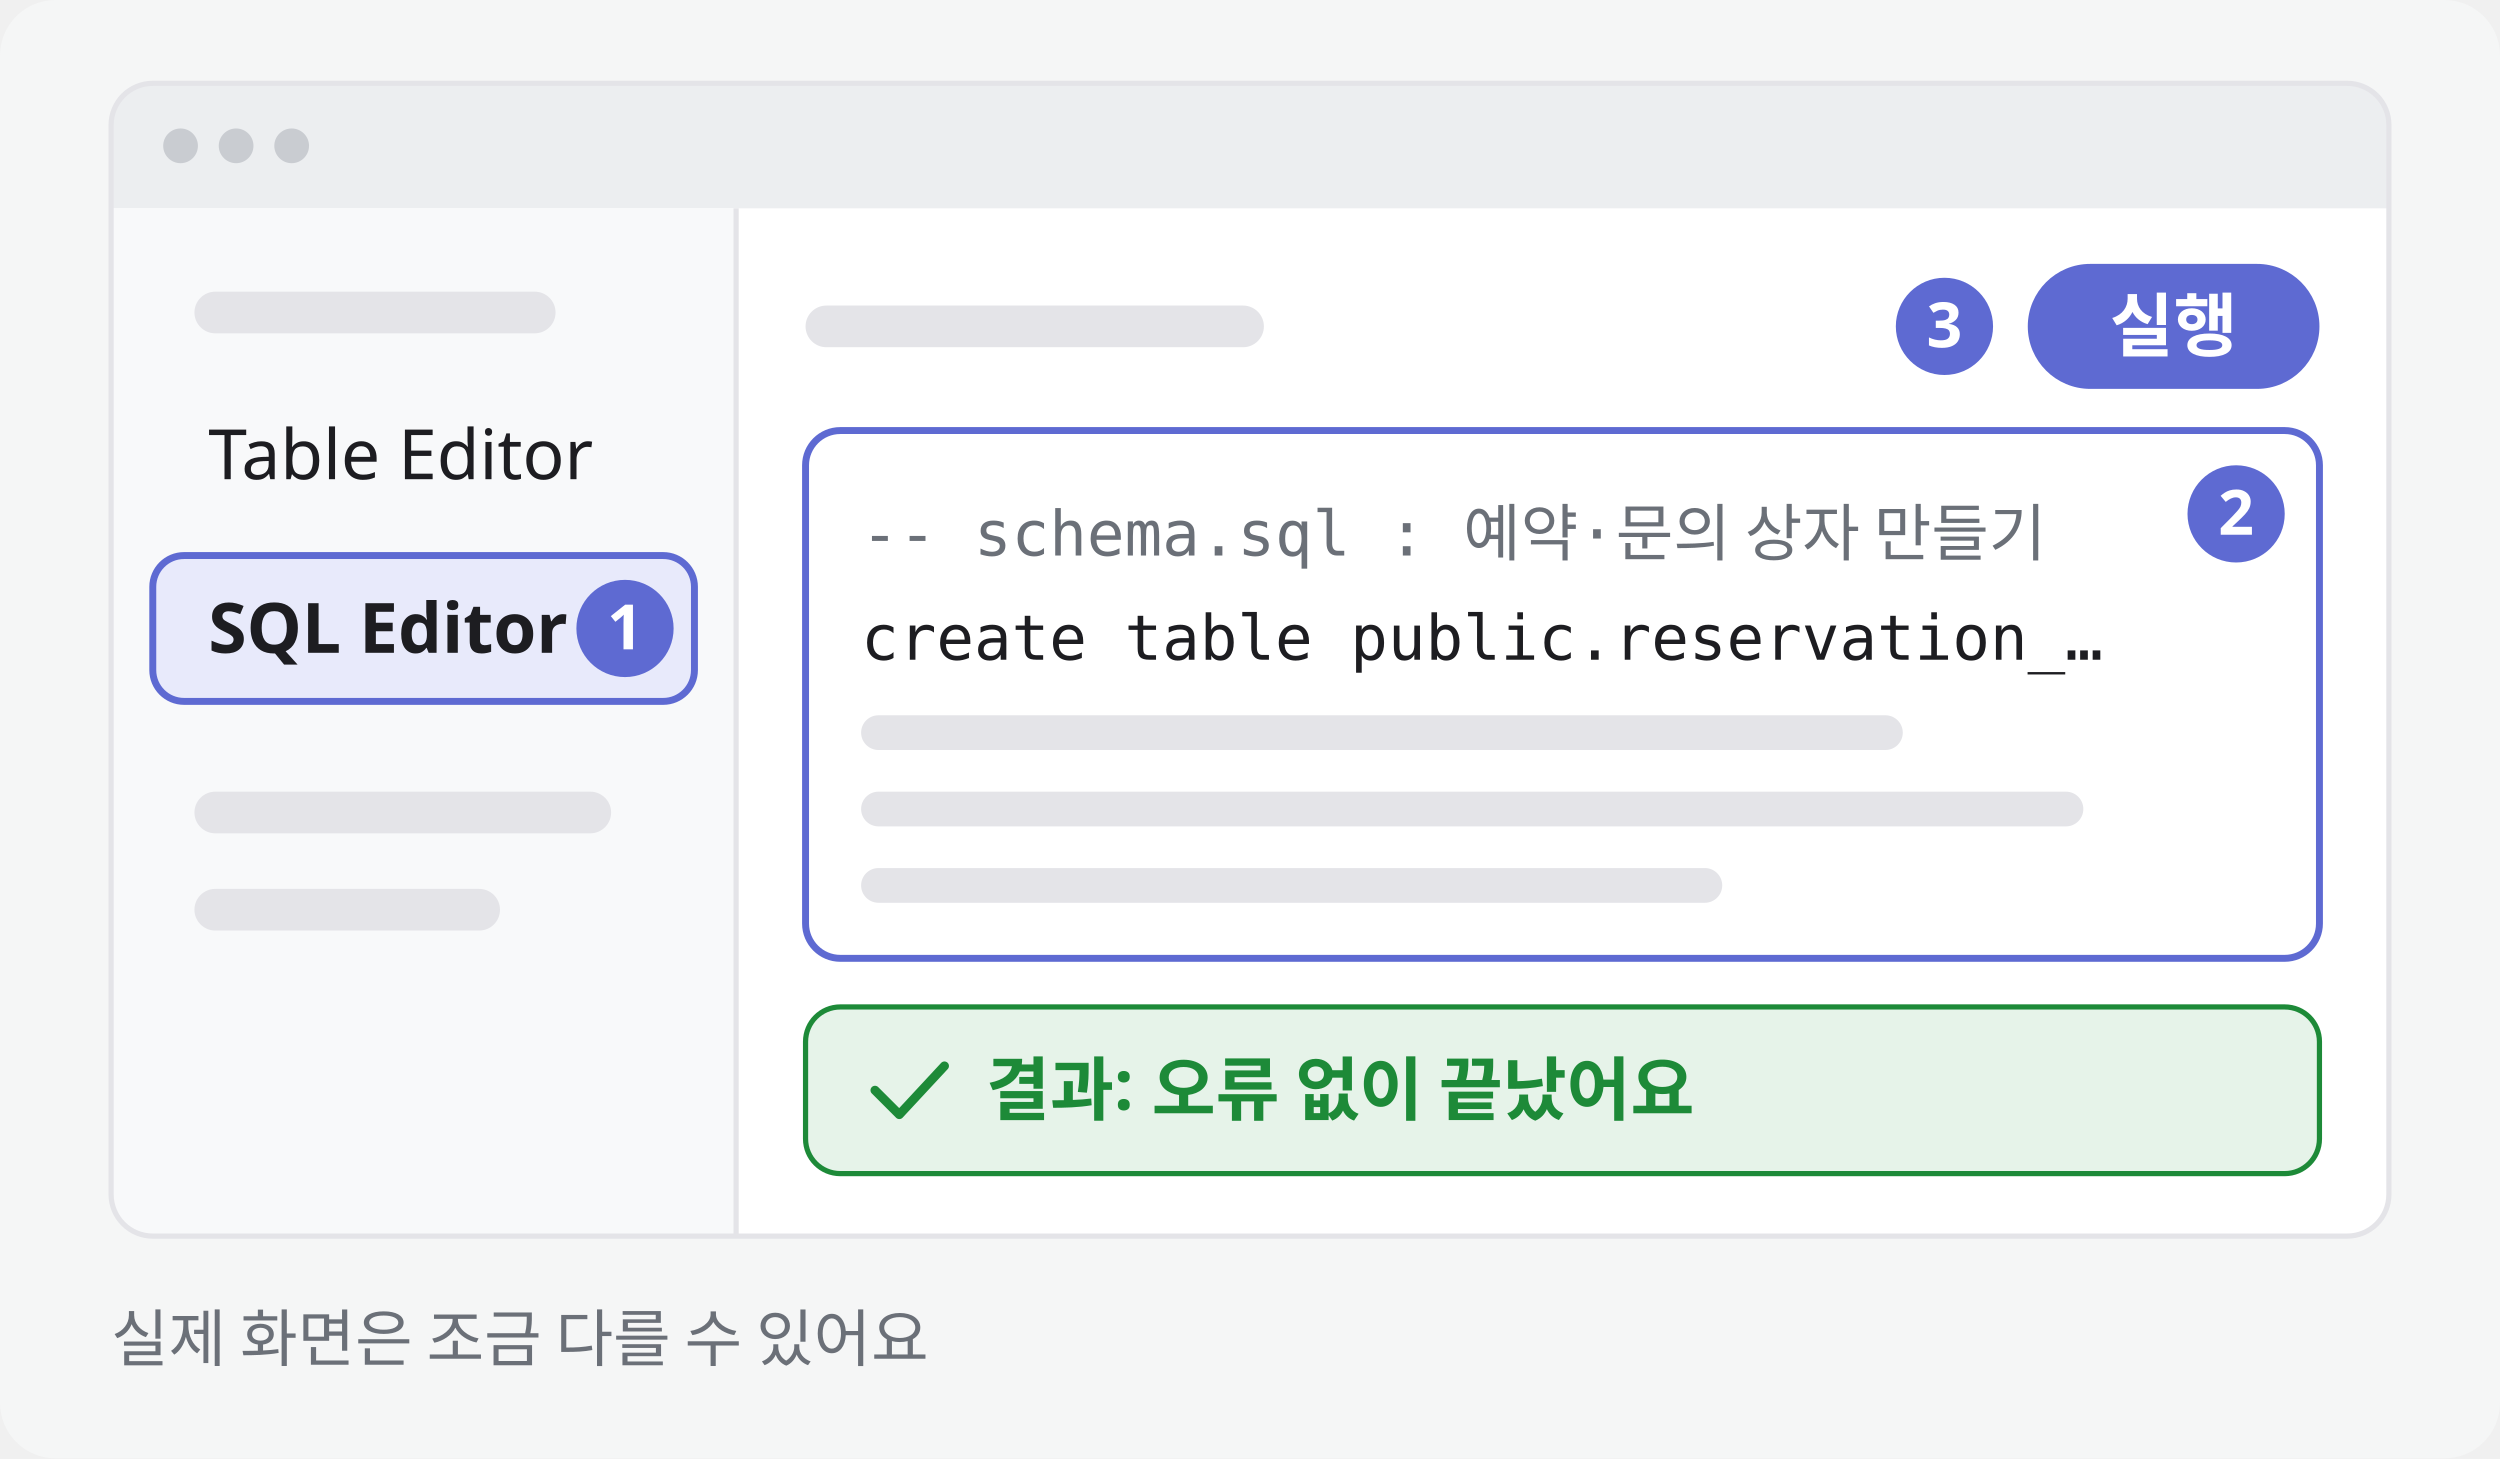
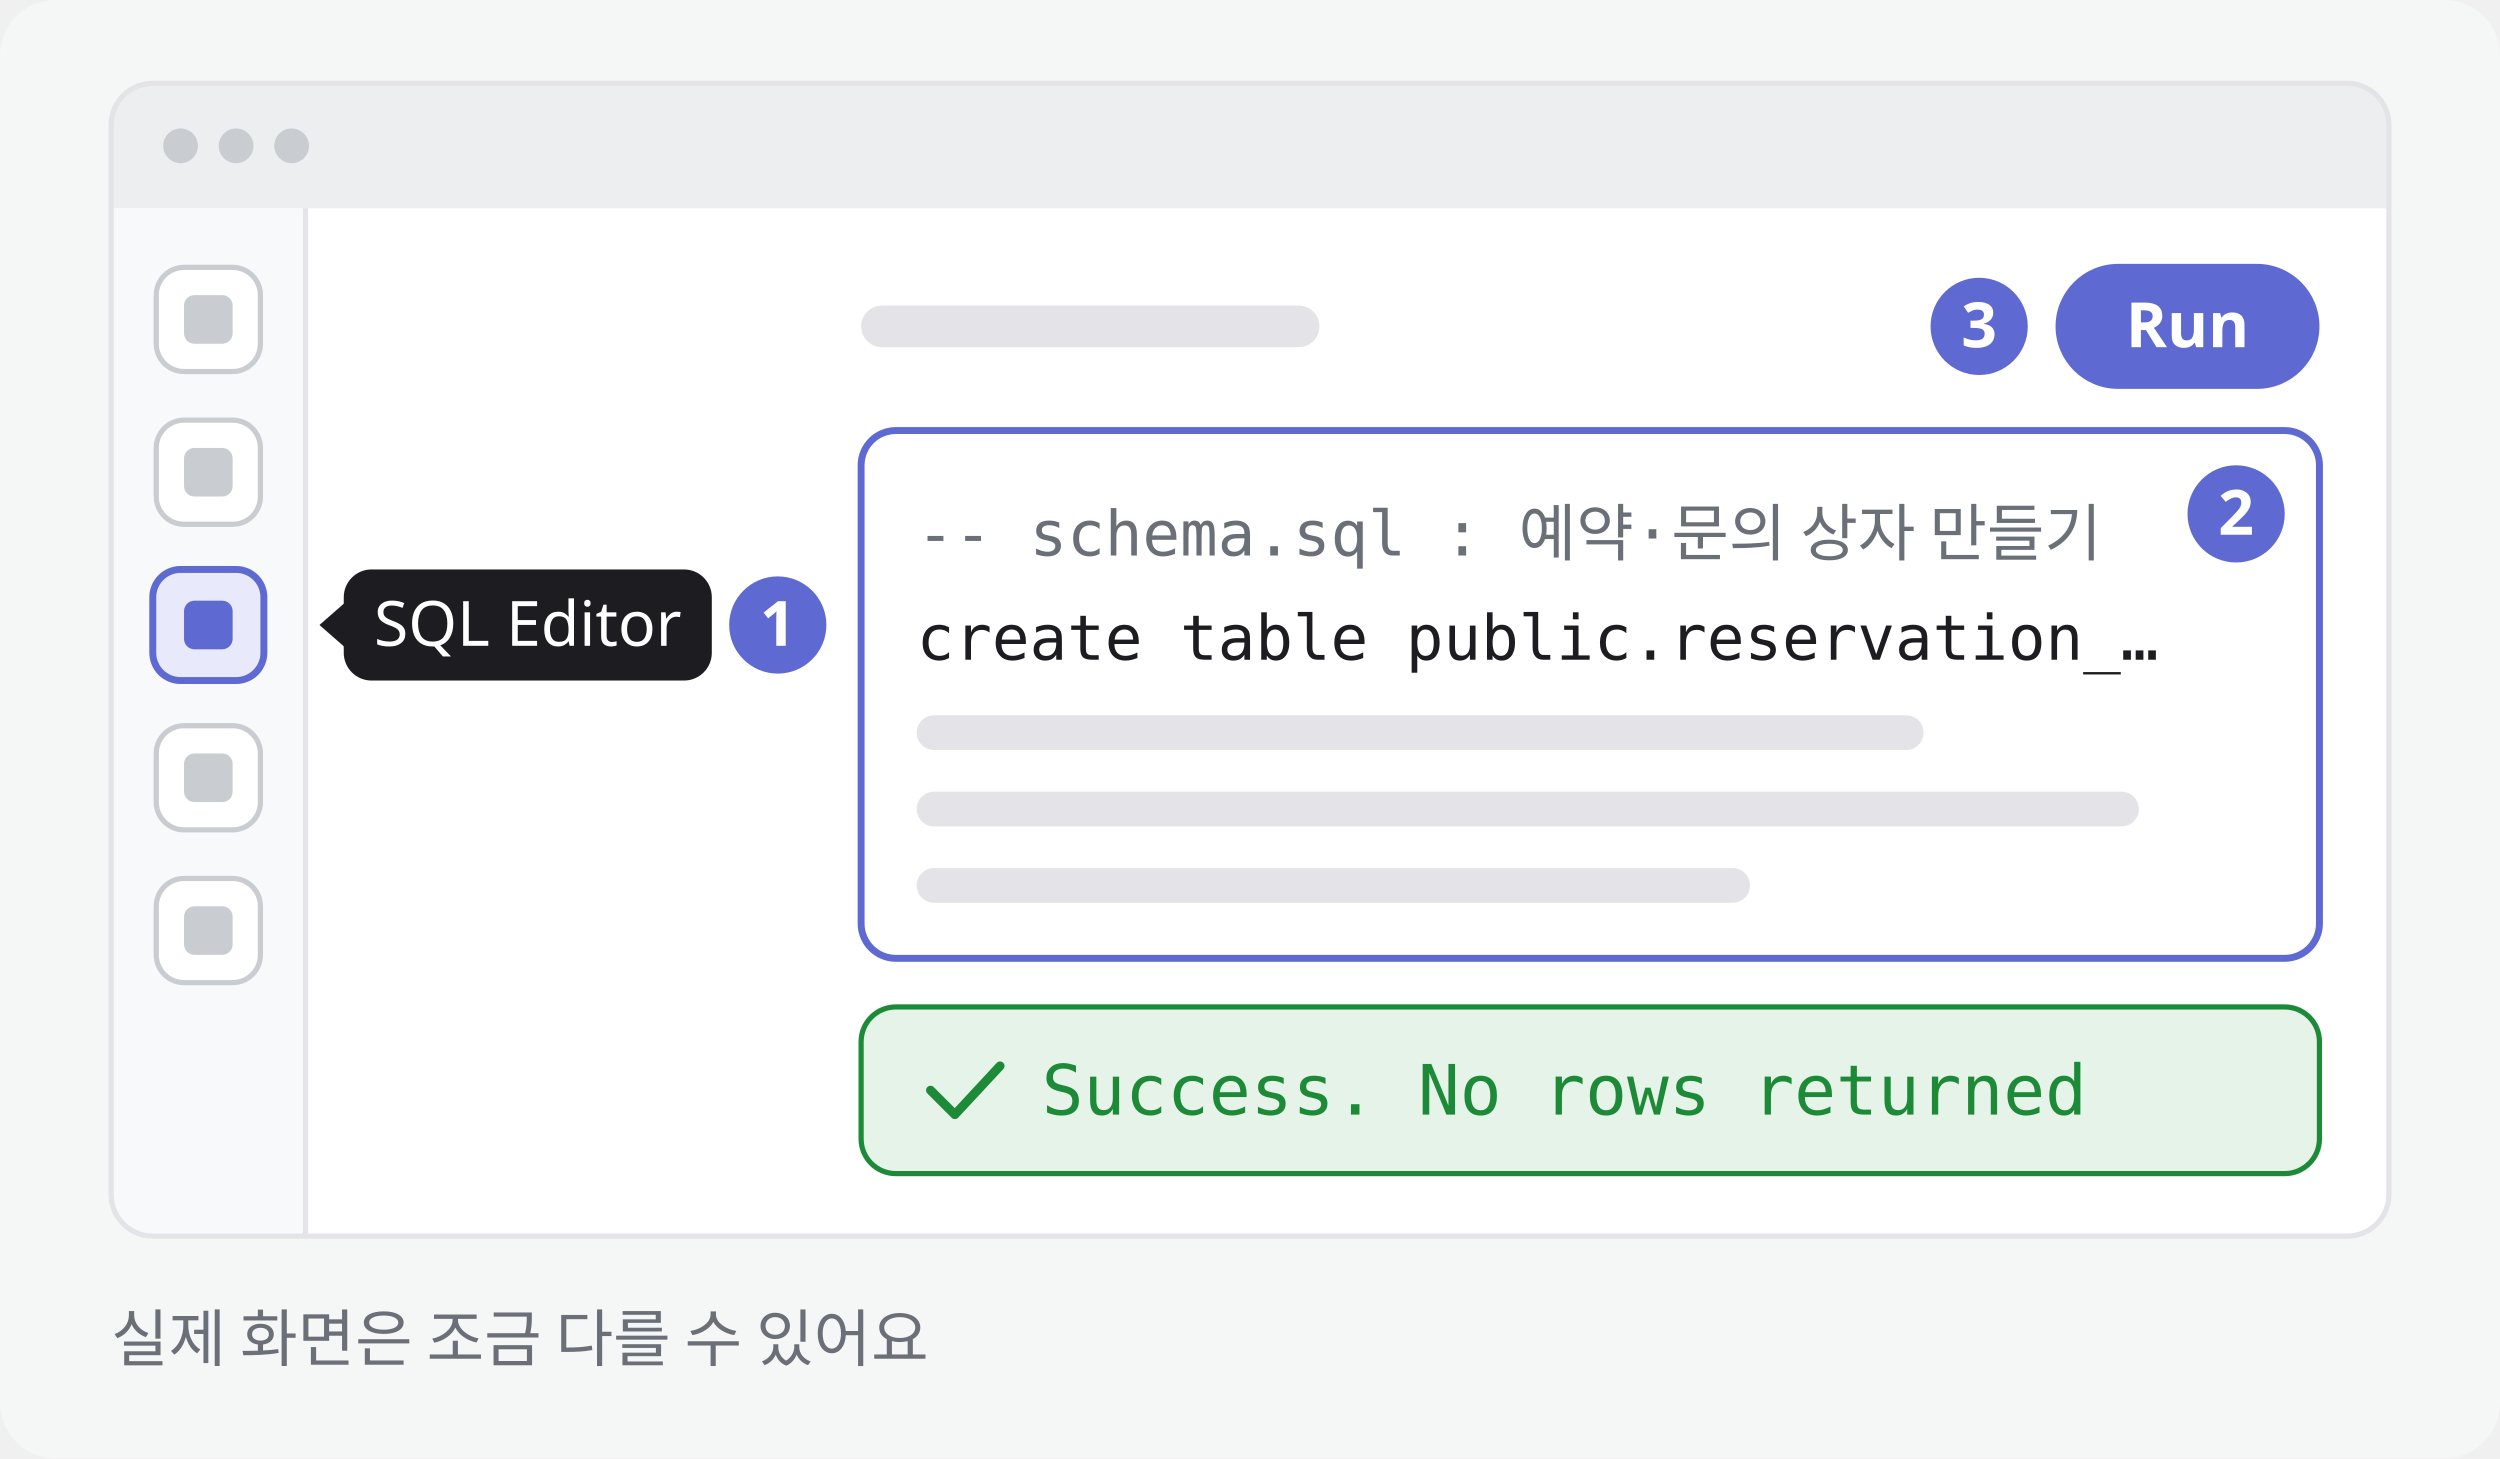
- <svg xmlns="http://www.w3.org/2000/svg" viewBox="0 0 720 420" width="720" height="420" role="img" aria-label="Supabase 프로젝트 화면 왼쪽 메뉴에서 SQL Editor를 열고, 가운데 칸에 SQL을 붙여 넣은 뒤 실행 버튼을 누르는 순서를 번호로 보여 주는 화면 스케치">
+ <svg xmlns="http://www.w3.org/2000/svg" viewBox="0 0 720 420" width="720" height="420" role="img" aria-label="Supabase 프로젝트 화면 왼쪽 그림 단추 메뉴에서 SQL Editor를 열고, 가운데 칸에 SQL을 붙여 넣은 뒤 Run을 눌러 Success. No rows returned가 나오는 순서를 번호로 보여 주는 화면 스케치">
  <style>
    text{font-family:'Apple SD Gothic Neo',Pretendard,'Noto Sans KR',sans-serif;fill:#1d1d21}
-     .l{font-size:20px;font-weight:600}
    .s{font-size:18px;fill:#6b7078}
    .m{font-family:'SF Mono',Menlo,monospace;font-size:18px}
    .n{font-size:18px;font-weight:700;fill:#ffffff}
    .bar{fill:#e4e4e8}
+     .ic{fill:#ffffff;stroke:#c9ccd1;stroke-width:1.5}
+     .ig{fill:#c9ccd1}
  </style>
  <rect width="720" height="420" rx="16" fill="#f5f6f6" />
  <rect x="32" y="24" width="656" height="332" rx="12" fill="#ffffff" />
  <path d="M32 60 V36 Q32 24 44 24 H676 Q688 24 688 36 V60 Z" fill="#eceef0" />
  <circle cx="52" cy="42" r="5" fill="#c9ccd1" />
  <circle cx="68" cy="42" r="5" fill="#c9ccd1" />
  <circle cx="84" cy="42" r="5" fill="#c9ccd1" />
-   <path d="M32 60 H212 V356 H44 Q32 356 32 344 Z" fill="#f8f9fa" />
-   <path d="M212 60 V356" stroke="#e4e4e8" stroke-width="1.5" />
+   <path d="M32 60 H88 V356 H44 Q32 356 32 344 Z" fill="#f8f9fa" />
+   <path d="M88 60 V356" stroke="#e4e4e8" stroke-width="1.5" />
  <rect x="32" y="24" width="656" height="332" rx="12" fill="none" stroke="#e4e4e8" stroke-width="1.5" />
-   <rect class="bar" x="56" y="84" width="104" height="12" rx="6" />
-   <text x="60" y="138" style="font-size:20px">Table Editor</text>
-   <rect x="44" y="160" width="156" height="42" rx="9" fill="#e8eafb" stroke="#5e6ad2" stroke-width="2" />
-   <text class="l" x="60" y="188">SQL Editor</text>
-   <circle cx="180" cy="181" r="14" fill="#5e6ad2" />
-   <text class="n" x="180" y="187" text-anchor="middle">1</text>
-   <rect class="bar" x="56" y="228" width="120" height="12" rx="6" />
-   <rect class="bar" x="56" y="256" width="88" height="12" rx="6" />
-   <rect class="bar" x="232" y="88" width="132" height="12" rx="6" />
-   <circle cx="560" cy="94" r="14" fill="#5e6ad2" />
-   <text class="n" x="560" y="100" text-anchor="middle">3</text>
-   <rect x="584" y="76" width="84" height="36" rx="18" fill="#5e6ad2" />
-   <text x="626" y="101" text-anchor="middle" style="font-size:20px;font-weight:600;fill:#ffffff">실행</text>
-   <rect x="232" y="124" width="436" height="152" rx="10" fill="#ffffff" stroke="#5e6ad2" stroke-width="2" />
+   <rect class="ic" x="45" y="77" width="30" height="30" rx="8" />
+   <rect class="ig" x="53" y="85" width="14" height="14" rx="3" />
+   <rect class="ic" x="45" y="121" width="30" height="30" rx="8" />
+   <rect class="ig" x="53" y="129" width="14" height="14" rx="3" />
+   <rect x="44" y="164" width="32" height="32" rx="8" fill="#e8eafb" stroke="#5e6ad2" stroke-width="2" />
+   <rect x="53" y="173" width="14" height="14" rx="3" fill="#5e6ad2" />
+   <rect class="ic" x="45" y="209" width="30" height="30" rx="8" />
+   <rect class="ig" x="53" y="217" width="14" height="14" rx="3" />
+   <rect class="ic" x="45" y="253" width="30" height="30" rx="8" />
+   <rect class="ig" x="53" y="261" width="14" height="14" rx="3" />
+   <path d="M92 180 L100 173 V187 Z" fill="#1d1d21" />
+   <rect x="99" y="164" width="106" height="32" rx="8" fill="#1d1d21" />
+   <text x="152" y="186" text-anchor="middle" style="font-size:18px;fill:#ffffff">SQL Editor</text>
+   <circle cx="224" cy="180" r="14" fill="#5e6ad2" />
+   <text class="n" x="224" y="186" text-anchor="middle">1</text>
+   <rect class="bar" x="248" y="88" width="132" height="12" rx="6" />
+   <circle cx="570" cy="94" r="14" fill="#5e6ad2" />
+   <text class="n" x="570" y="100" text-anchor="middle">3</text>
+   <rect x="592" y="76" width="76" height="36" rx="18" fill="#5e6ad2" />
+   <text x="630" y="100" text-anchor="middle" style="font-size:18px;font-weight:600;fill:#ffffff">Run</text>
+   <rect x="248" y="124" width="420" height="152" rx="10" fill="#ffffff" stroke="#5e6ad2" stroke-width="2" />
  <circle cx="644" cy="148" r="14" fill="#5e6ad2" />
  <text class="n" x="644" y="154" text-anchor="middle">2</text>
-   <text class="m" x="248" y="160" style="fill:#6b7078">-- schema.sql : 예약·문의 상자 만들기</text>
-   <text class="m" x="248" y="190">create table public.reservation_…</text>
-   <rect class="bar" x="248" y="206" width="300" height="10" rx="5" />
-   <rect class="bar" x="248" y="228" width="352" height="10" rx="5" />
-   <rect class="bar" x="248" y="250" width="248" height="10" rx="5" />
-   <rect x="232" y="290" width="436" height="48" rx="10" fill="#e6f3e9" stroke="#1d8a38" stroke-width="1.5" />
-   <path d="M252 314 L259 321 L272 307" fill="none" stroke="#1d8a38" stroke-width="2.6" stroke-linecap="round" stroke-linejoin="round" />
-   <text x="284" y="321" style="font-size:20px;font-weight:600;fill:#1d8a38">결과: 오류 없이 끝났어요</text>
+   <text class="m" x="264" y="160" style="fill:#6b7078">-- schema.sql : 예약·문의 상자 만들기</text>
+   <text class="m" x="264" y="190">create table public.reservation_…</text>
+   <rect class="bar" x="264" y="206" width="290" height="10" rx="5" />
+   <rect class="bar" x="264" y="228" width="352" height="10" rx="5" />
+   <rect class="bar" x="264" y="250" width="240" height="10" rx="5" />
+   <rect x="248" y="290" width="420" height="48" rx="10" fill="#e6f3e9" stroke="#1d8a38" stroke-width="1.5" />
+   <path d="M268 314 L275 321 L288 307" fill="none" stroke="#1d8a38" stroke-width="2.6" stroke-linecap="round" stroke-linejoin="round" />
+   <text x="300" y="321" style="font-family:'SF Mono',Menlo,monospace;font-size:20px;fill:#1d8a38">Success. No rows returned</text>
  <text class="s" x="32" y="392">실제 화면은 조금 다를 수 있어요</text>
</svg>
